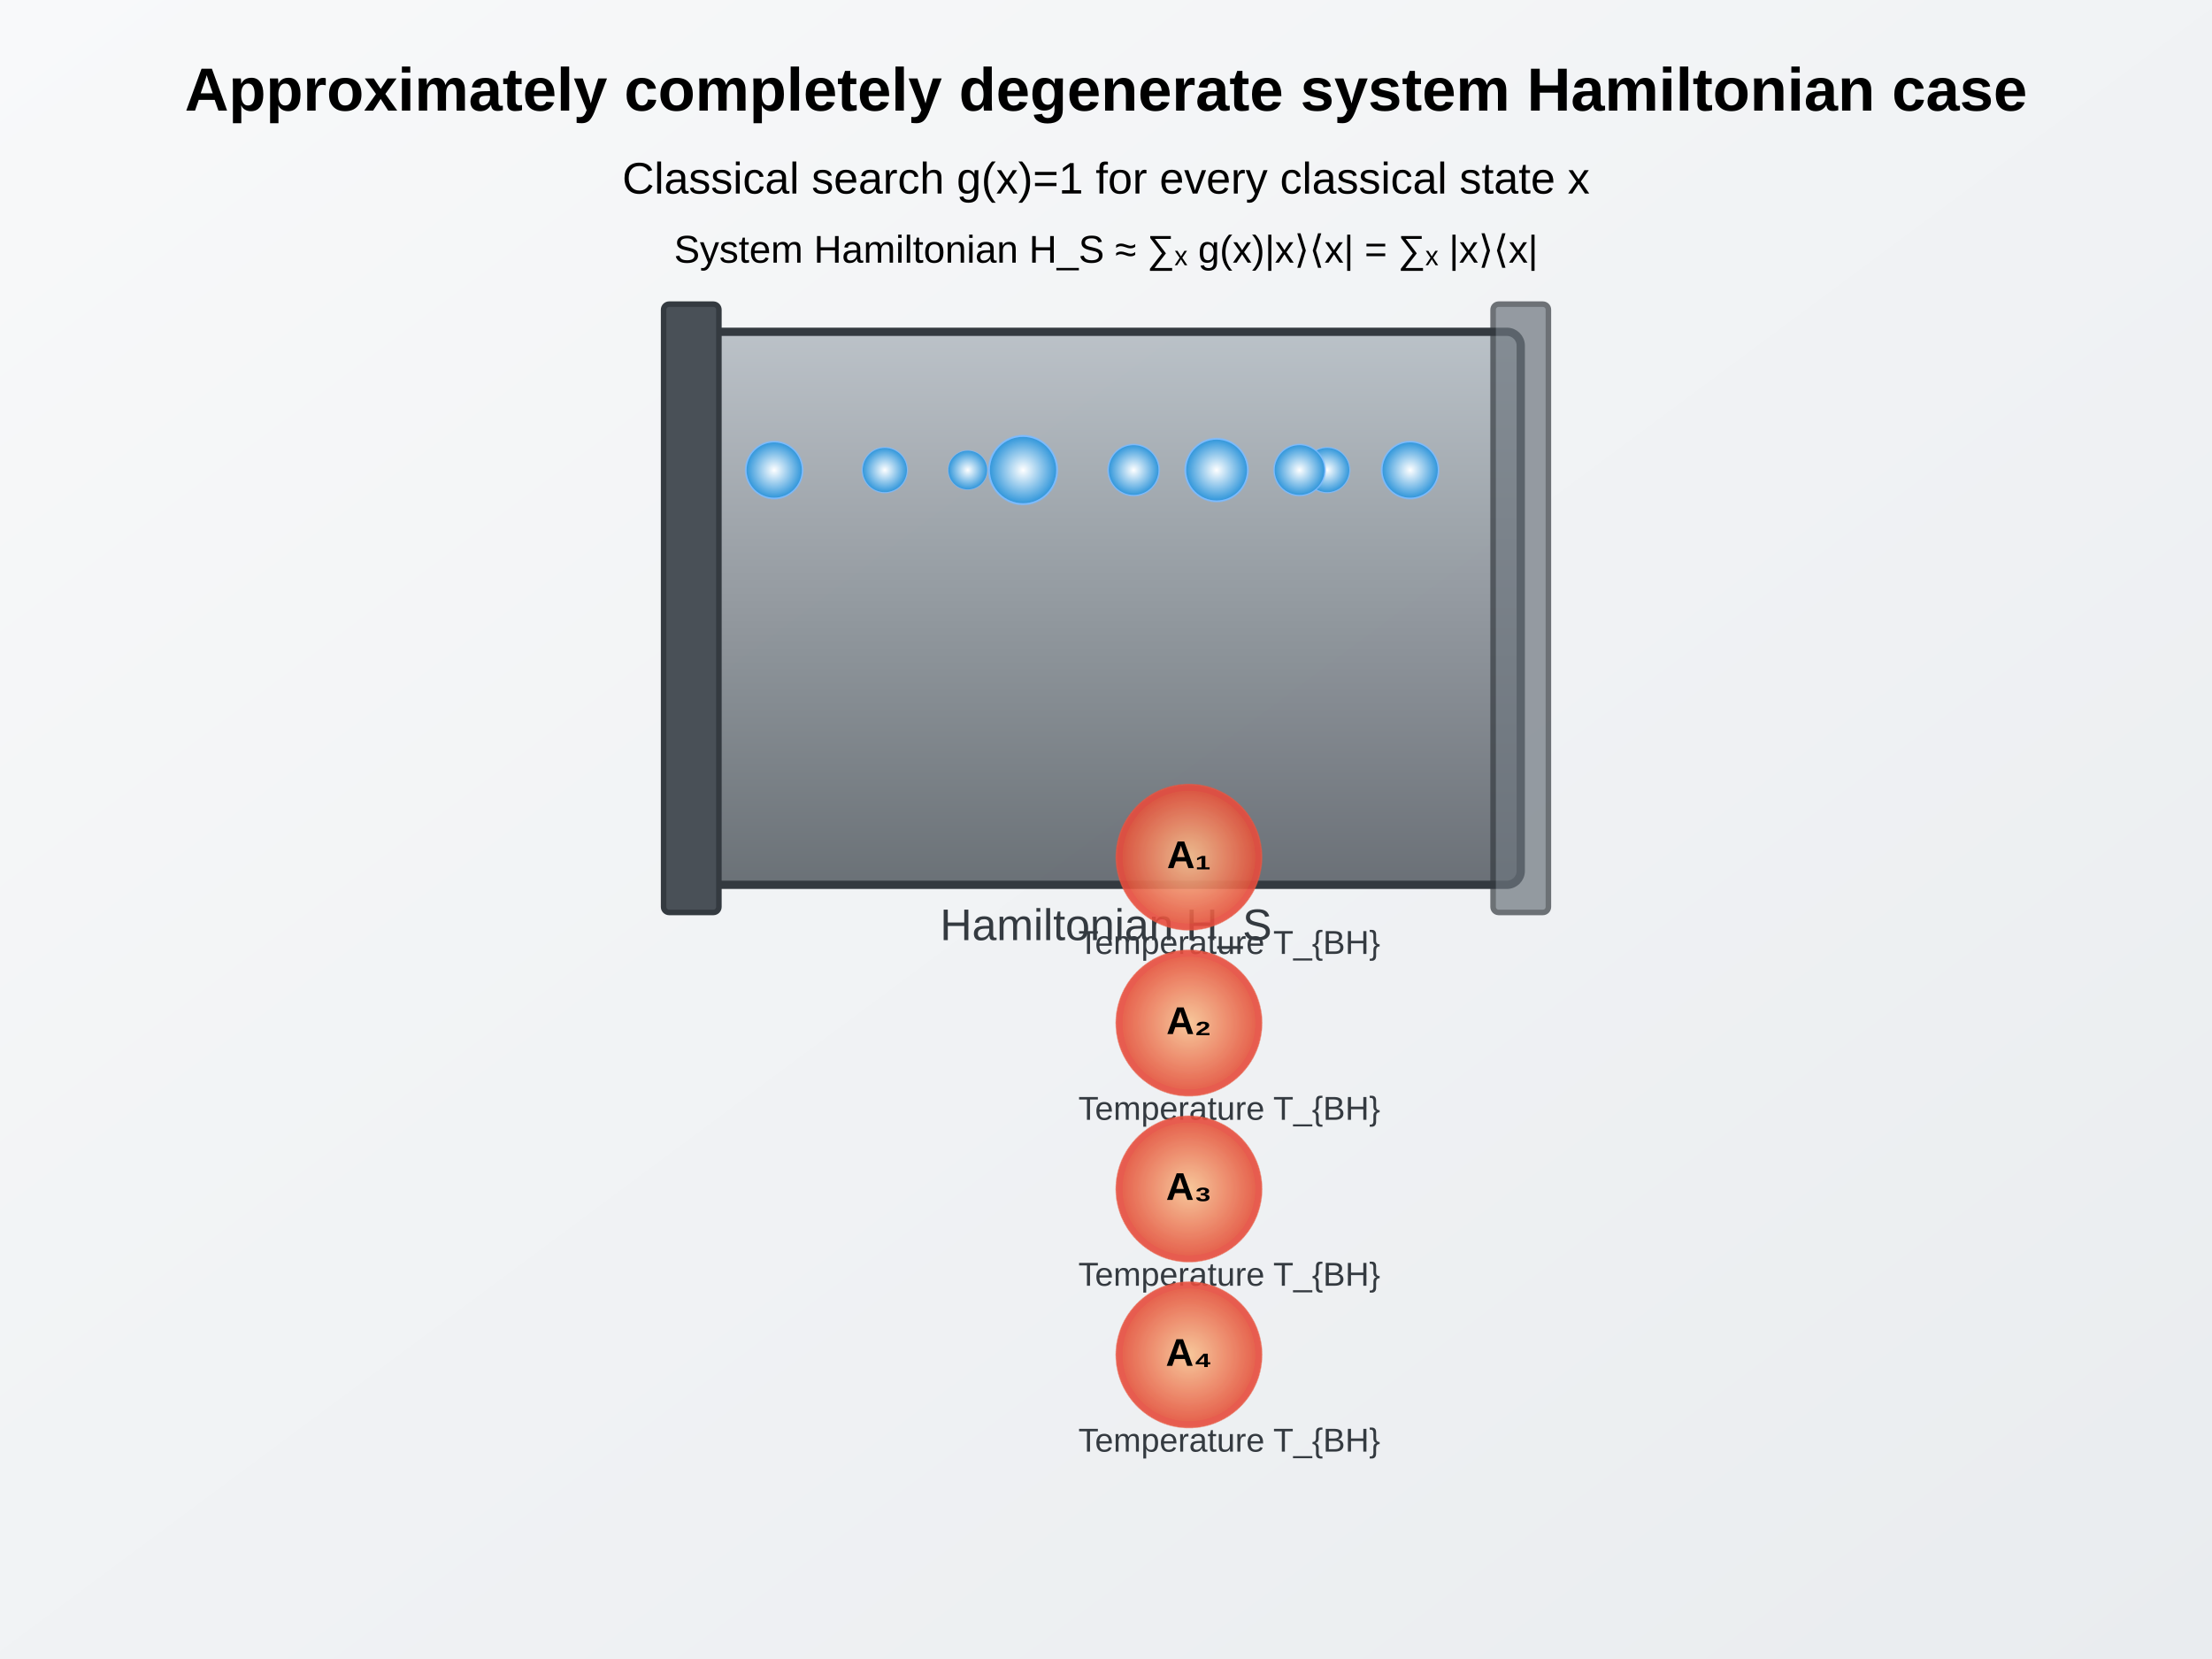
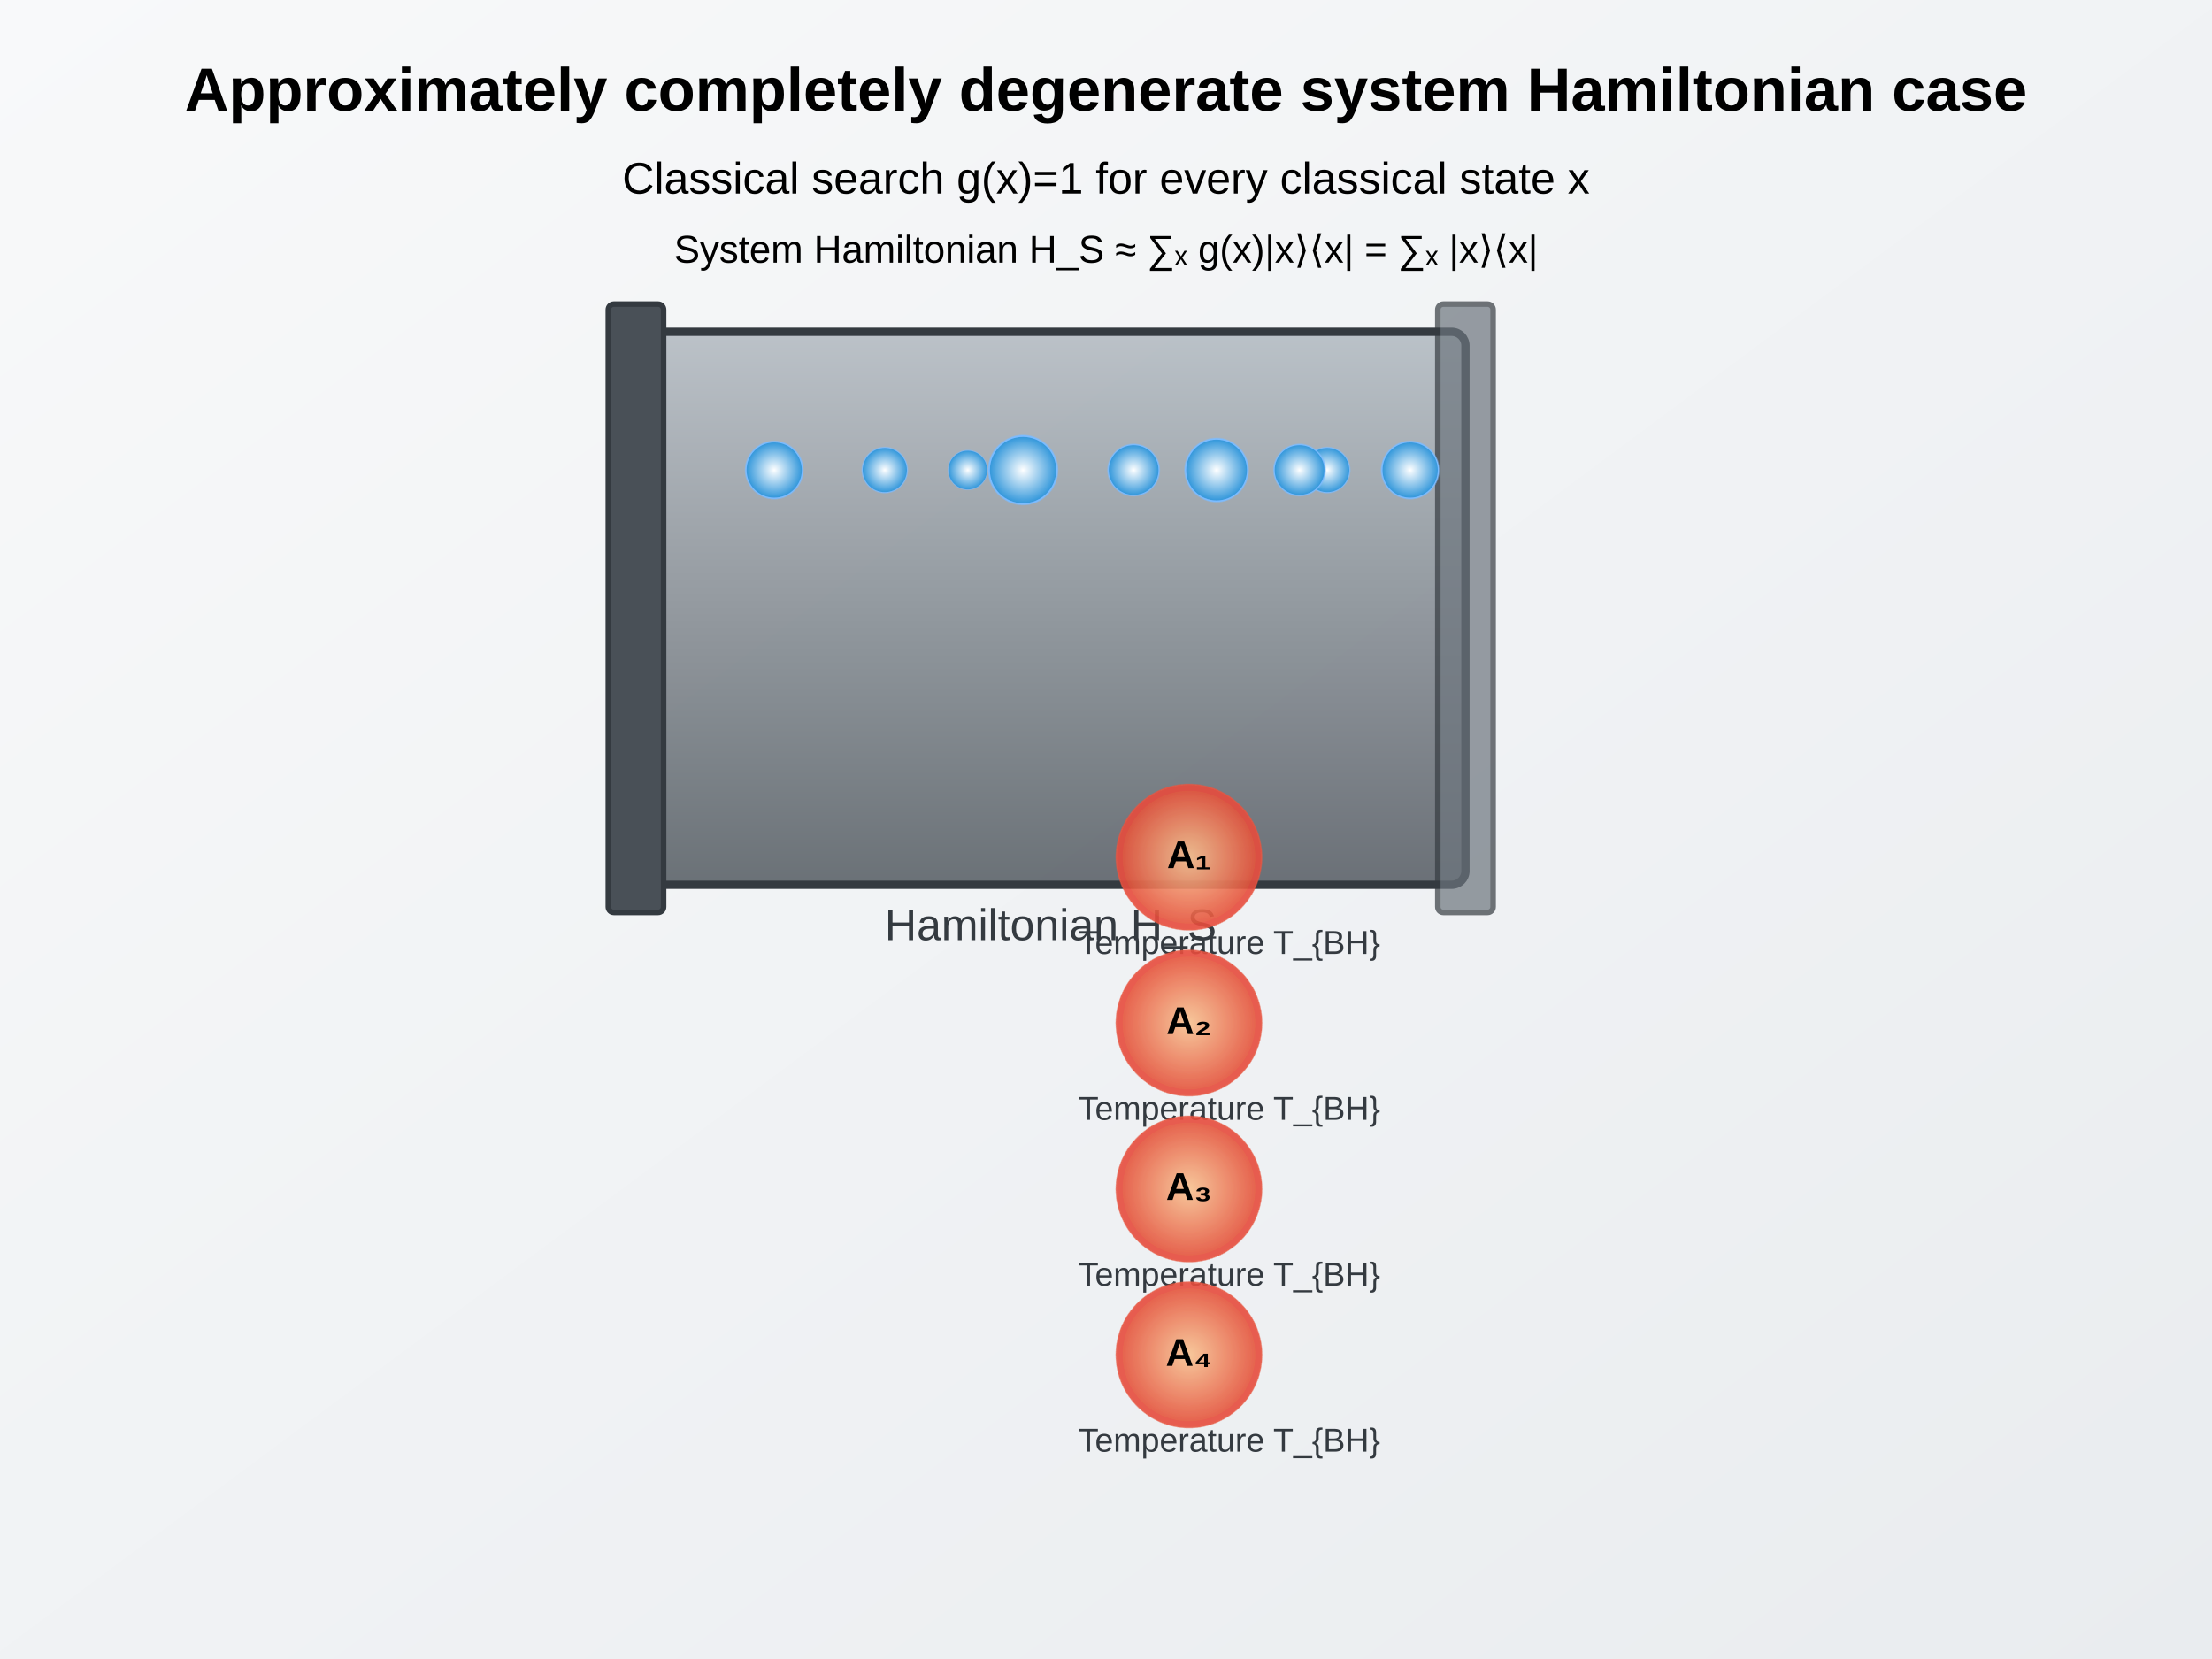
<svg xmlns="http://www.w3.org/2000/svg" viewBox="0 0 800 600">
  <defs>
    <linearGradient id="bg_grad" x1="0%" y1="0%" x2="100%" y2="100%">
      <stop offset="0%" style="stop-color:#f8f9fa;stop-opacity:1" />
      <stop offset="100%" style="stop-color:#e9ecef;stop-opacity:1" />
    </linearGradient>
    <linearGradient id="cavity_grad" x1="0%" y1="0%" x2="0%" y2="100%">
      <stop offset="0%" style="stop-color:#adb5bd;stop-opacity:0.8" />
      <stop offset="100%" style="stop-color:#495057;stop-opacity:0.8" />
    </linearGradient>
    <radialGradient id="atom_grad" cx="50%" cy="50%" r="50%" fx="50%" fy="50%">
      <stop offset="0%" style="stop-color:#f8c291;stop-opacity:1" />
      <stop offset="100%" style="stop-color:#e55039;stop-opacity:1" />
    </radialGradient>
    <radialGradient id="photon_grad" cx="50%" cy="50%" r="50%" fx="50%" fy="50%">
      <stop offset="0%" style="stop-color:#ffffff;stop-opacity:1" />
      <stop offset="100%" style="stop-color:#3498db;stop-opacity:1" />
    </radialGradient>
    <filter id="atom_glow" x="-50%" y="-50%" width="200%" height="200%">
      <feGaussianBlur in="SourceGraphic" stdDeviation="3" result="blur" />
      <feColorMatrix in="blur" type="matrix" values="1 0 0 0 0  0 1 0 0 0  0 0 1 0 0  0 0 0 18 -7" result="glow" />
      <feBlend in="SourceGraphic" in2="glow" mode="normal" />
    </filter>
    <filter id="photon_glow" x="-50%" y="-50%" width="200%" height="200%">
      <feGaussianBlur in="SourceGraphic" stdDeviation="4" result="blur" />
      <feColorMatrix in="blur" type="matrix" values="0 0 0 0 0.2  0 0 0 0 0.5  0 0 1 0 1  0 0 0 20 -7" result="glow" />
      <feBlend in="SourceGraphic" in2="glow" mode="normal" />
    </filter>
  </defs>
  <rect width="800" height="600" fill="url(#bg_grad)" />
  <text x="400" y="40" font-family="Arial" font-size="22" text-anchor="middle" font-weight="bold">
    Approximately completely degenerate system Hamiltonian case
  </text>
  <text x="400" y="70" font-family="Arial" font-size="16" text-anchor="middle">
    Classical search g(x)=1 for every classical state x
  </text>
  <text x="400" y="95" font-family="Arial" font-size="14" text-anchor="middle">
    System Hamiltonian H_S ≈ ∑ₓ g(x)|x⟩⟨x| = ∑ₓ |x⟩⟨x|
  </text>
  <g transform="translate(250, 170)">
-     <rect x="0" y="-50" width="300" height="200" rx="5" ry="5" fill="url(#cavity_grad)" stroke="#343a40" stroke-width="3" />
-     <rect x="-10" y="-60" width="20" height="220" rx="2" ry="2" fill="#495057" stroke="#343a40" stroke-width="2" />
-     <rect x="290" y="-60" width="20" height="220" rx="2" ry="2" fill="#6c757d" stroke="#343a40" stroke-width="2" opacity="0.7" />
+     <rect x="-20" y="-50" width="300" height="200" rx="5" ry="5" fill="url(#cavity_grad)" stroke="#343a40" stroke-width="3" />
+     <rect x="-30" y="-60" width="20" height="220" rx="2" ry="2" fill="#495057" stroke="#343a40" stroke-width="2" />
+     <rect x="270" y="-60" width="20" height="220" rx="2" ry="2" fill="#6c757d" stroke="#343a40" stroke-width="2" opacity="0.7" />
    <circle cx="30" cy="0" r="10" fill="url(#photon_grad)" filter="url(#photon_glow)" />
    <circle cx="70" cy="0" r="8" fill="url(#photon_grad)" filter="url(#photon_glow)" />
    <circle cx="120" cy="0" r="12" fill="url(#photon_grad)" filter="url(#photon_glow)" />
    <circle cx="160" cy="0" r="9" fill="url(#photon_grad)" filter="url(#photon_glow)" />
    <circle cx="190" cy="0" r="11" fill="url(#photon_grad)" filter="url(#photon_glow)" />
    <circle cx="230" cy="0" r="8" fill="url(#photon_grad)" filter="url(#photon_glow)" />
    <circle cx="260" cy="0" r="10" fill="url(#photon_grad)" filter="url(#photon_glow)" />
    <circle cx="100" cy="0" r="7" fill="url(#photon_grad)" filter="url(#photon_glow)" />
    <circle cx="220" cy="0" r="9" fill="url(#photon_grad)" filter="url(#photon_glow)" />
-     <text x="150" y="170" font-family="Arial" font-size="16" text-anchor="middle" fill="#343a40">Hamiltonian H_S</text>
+     <text x="130" y="170" font-family="Arial" font-size="16" text-anchor="middle" fill="#343a40">Hamiltonian H_S</text>
  </g>
  <g transform="translate(430, 310)">
    <circle cx="0" cy="0" r="25" fill="url(#atom_grad)" stroke="#e74c3c" stroke-width="2" filter="url(#atom_glow)" opacity="0.9" />
    <text x="0" y="0" font-family="Arial" font-size="14" text-anchor="middle" dominant-baseline="middle" font-weight="bold">A₁</text>
    <text x="-40" y="35" font-family="Arial" font-size="12" text-anchor="start" fill="#343a40">Temperature T_{BH}</text>
  </g>
  <g transform="translate(430, 370)">
    <circle cx="0" cy="0" r="25" fill="url(#atom_grad)" stroke="#e74c3c" stroke-width="2" filter="url(#atom_glow)" opacity="0.9" />
    <text x="0" y="0" font-family="Arial" font-size="14" text-anchor="middle" dominant-baseline="middle" font-weight="bold">A₂</text>
    <text x="-40" y="35" font-family="Arial" font-size="12" text-anchor="start" fill="#343a40">Temperature T_{BH}</text>
  </g>
  <g transform="translate(430, 430)">
    <circle cx="0" cy="0" r="25" fill="url(#atom_grad)" stroke="#e74c3c" stroke-width="2" filter="url(#atom_glow)" opacity="0.9" />
    <text x="0" y="0" font-family="Arial" font-size="14" text-anchor="middle" dominant-baseline="middle" font-weight="bold">A₃</text>
    <text x="-40" y="35" font-family="Arial" font-size="12" text-anchor="start" fill="#343a40">Temperature T_{BH}</text>
  </g>
  <g transform="translate(430, 490)">
    <circle cx="0" cy="0" r="25" fill="url(#atom_grad)" stroke="#e74c3c" stroke-width="2" filter="url(#atom_glow)" opacity="0.9" />
    <text x="0" y="0" font-family="Arial" font-size="14" text-anchor="middle" dominant-baseline="middle" font-weight="bold">A₄</text>
    <text x="-40" y="35" font-family="Arial" font-size="12" text-anchor="start" fill="#343a40">Temperature T_{BH}</text>
  </g>
</svg>
